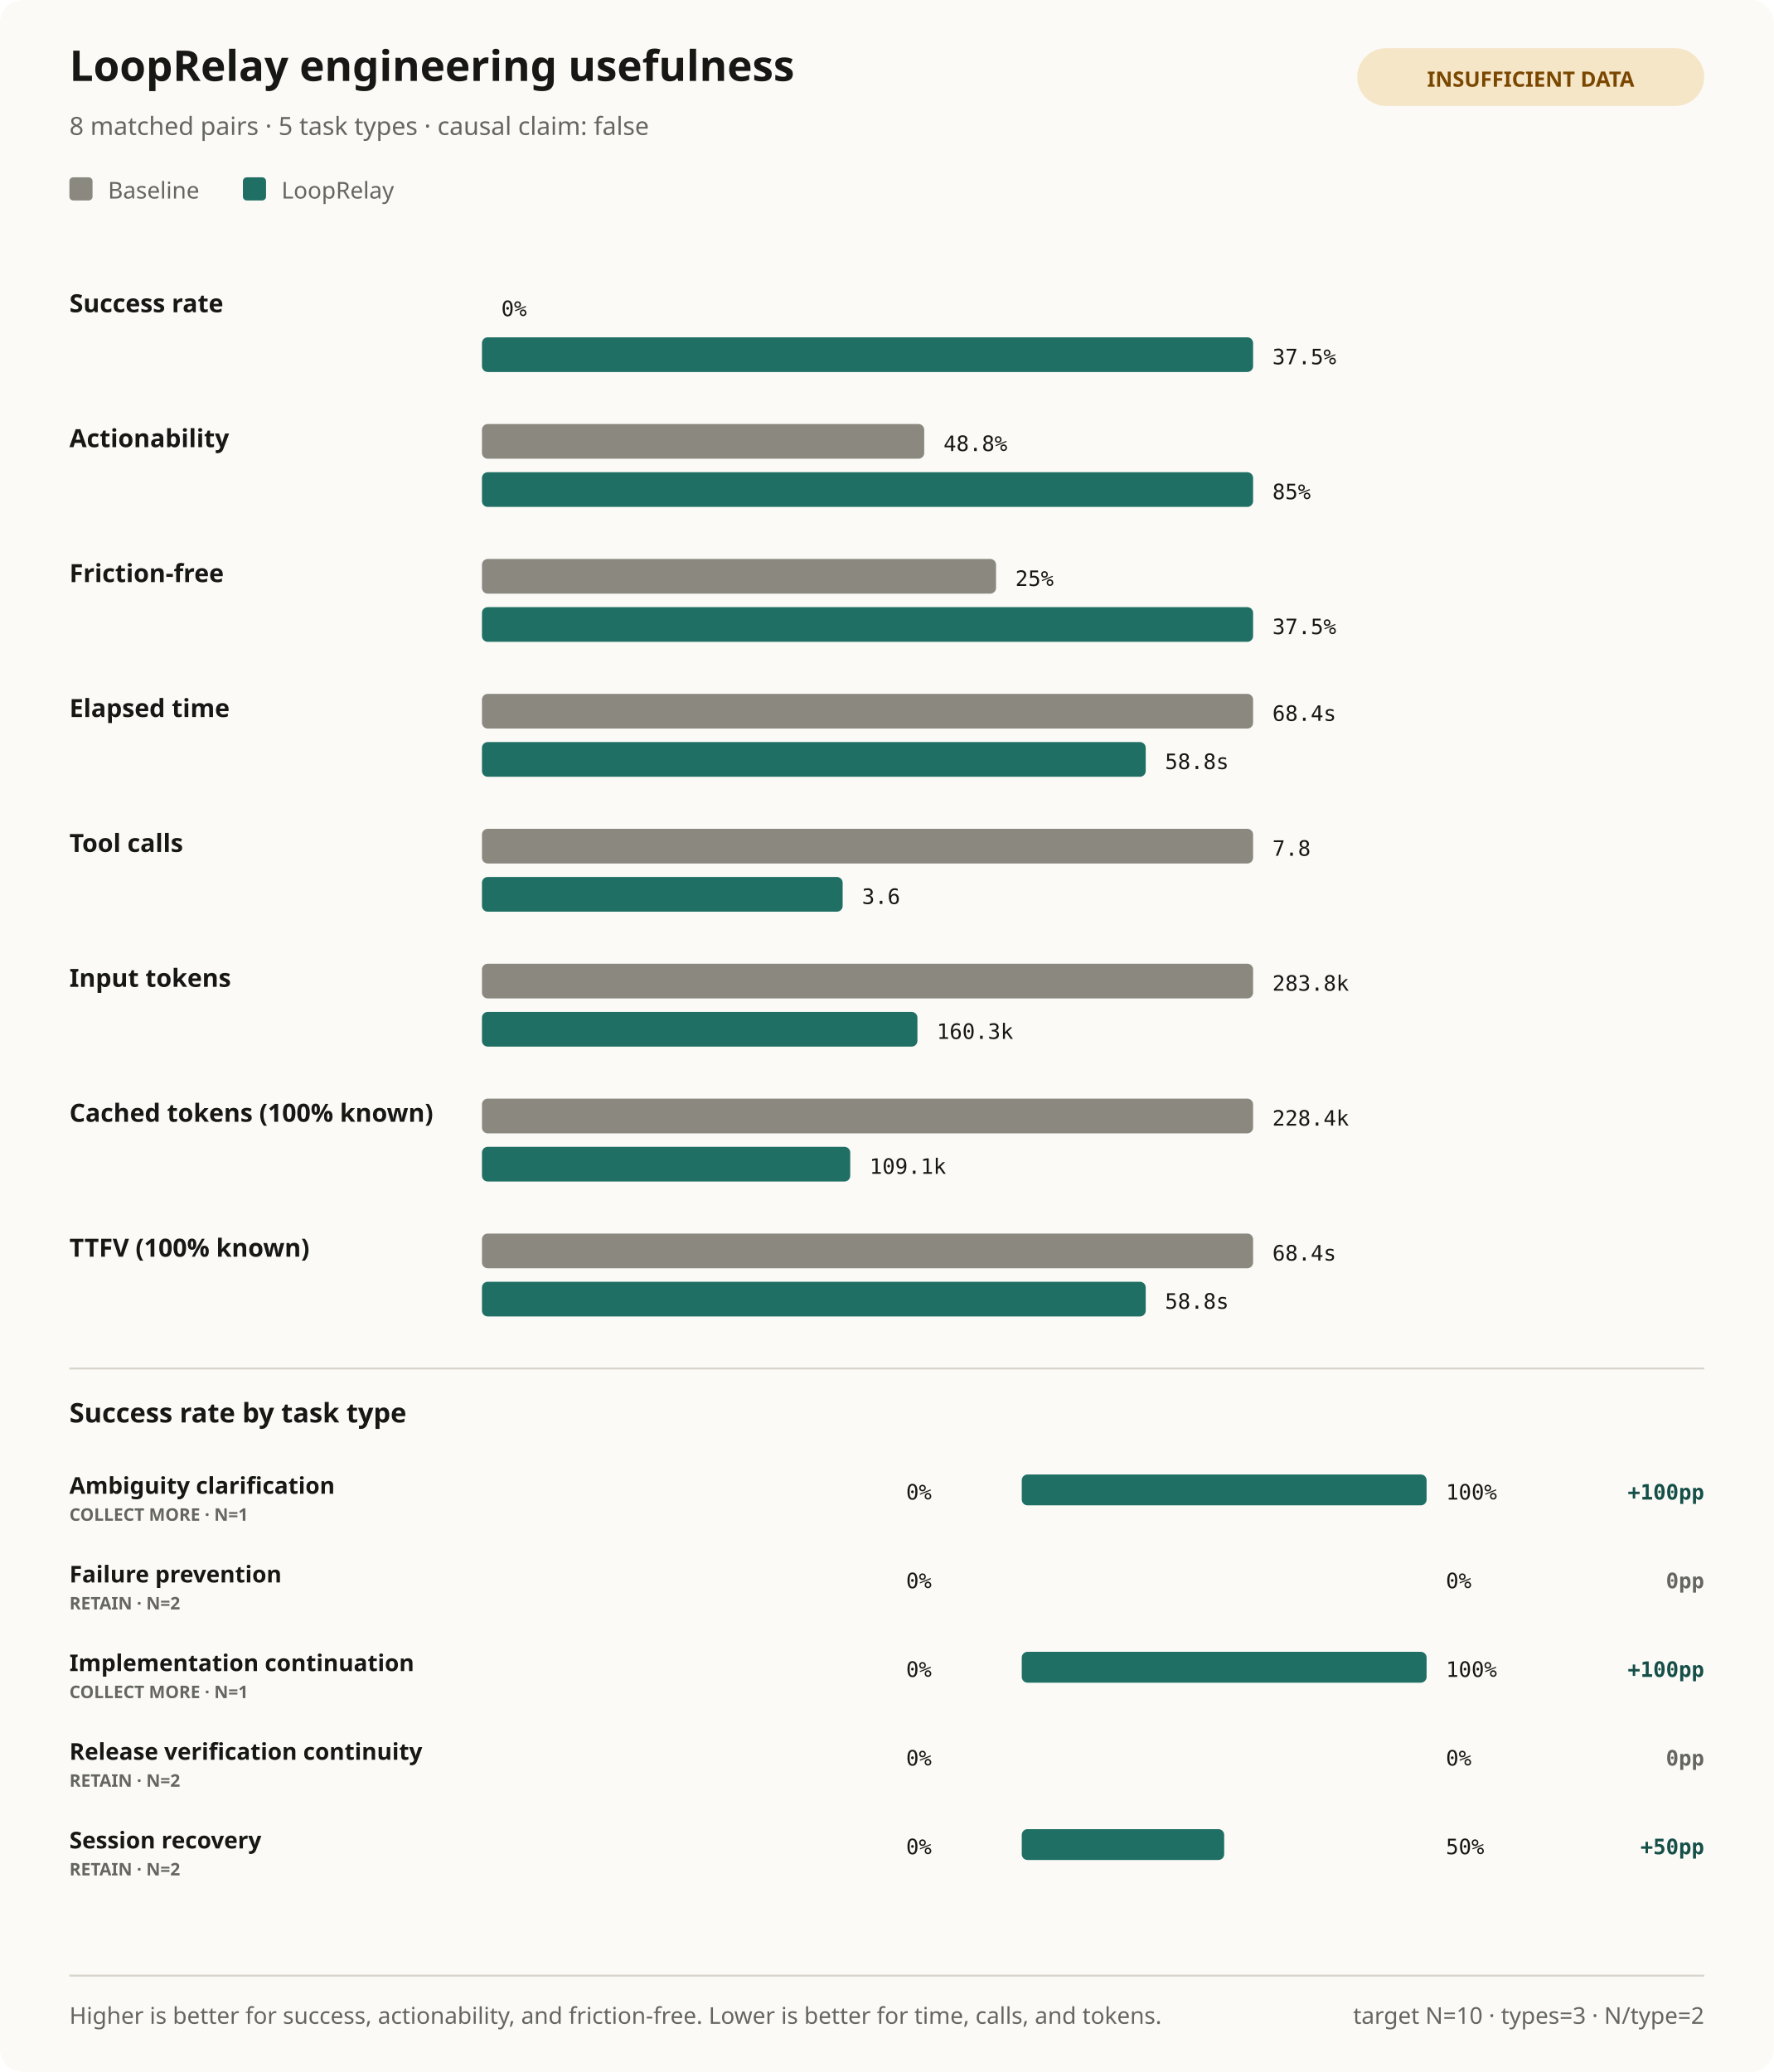
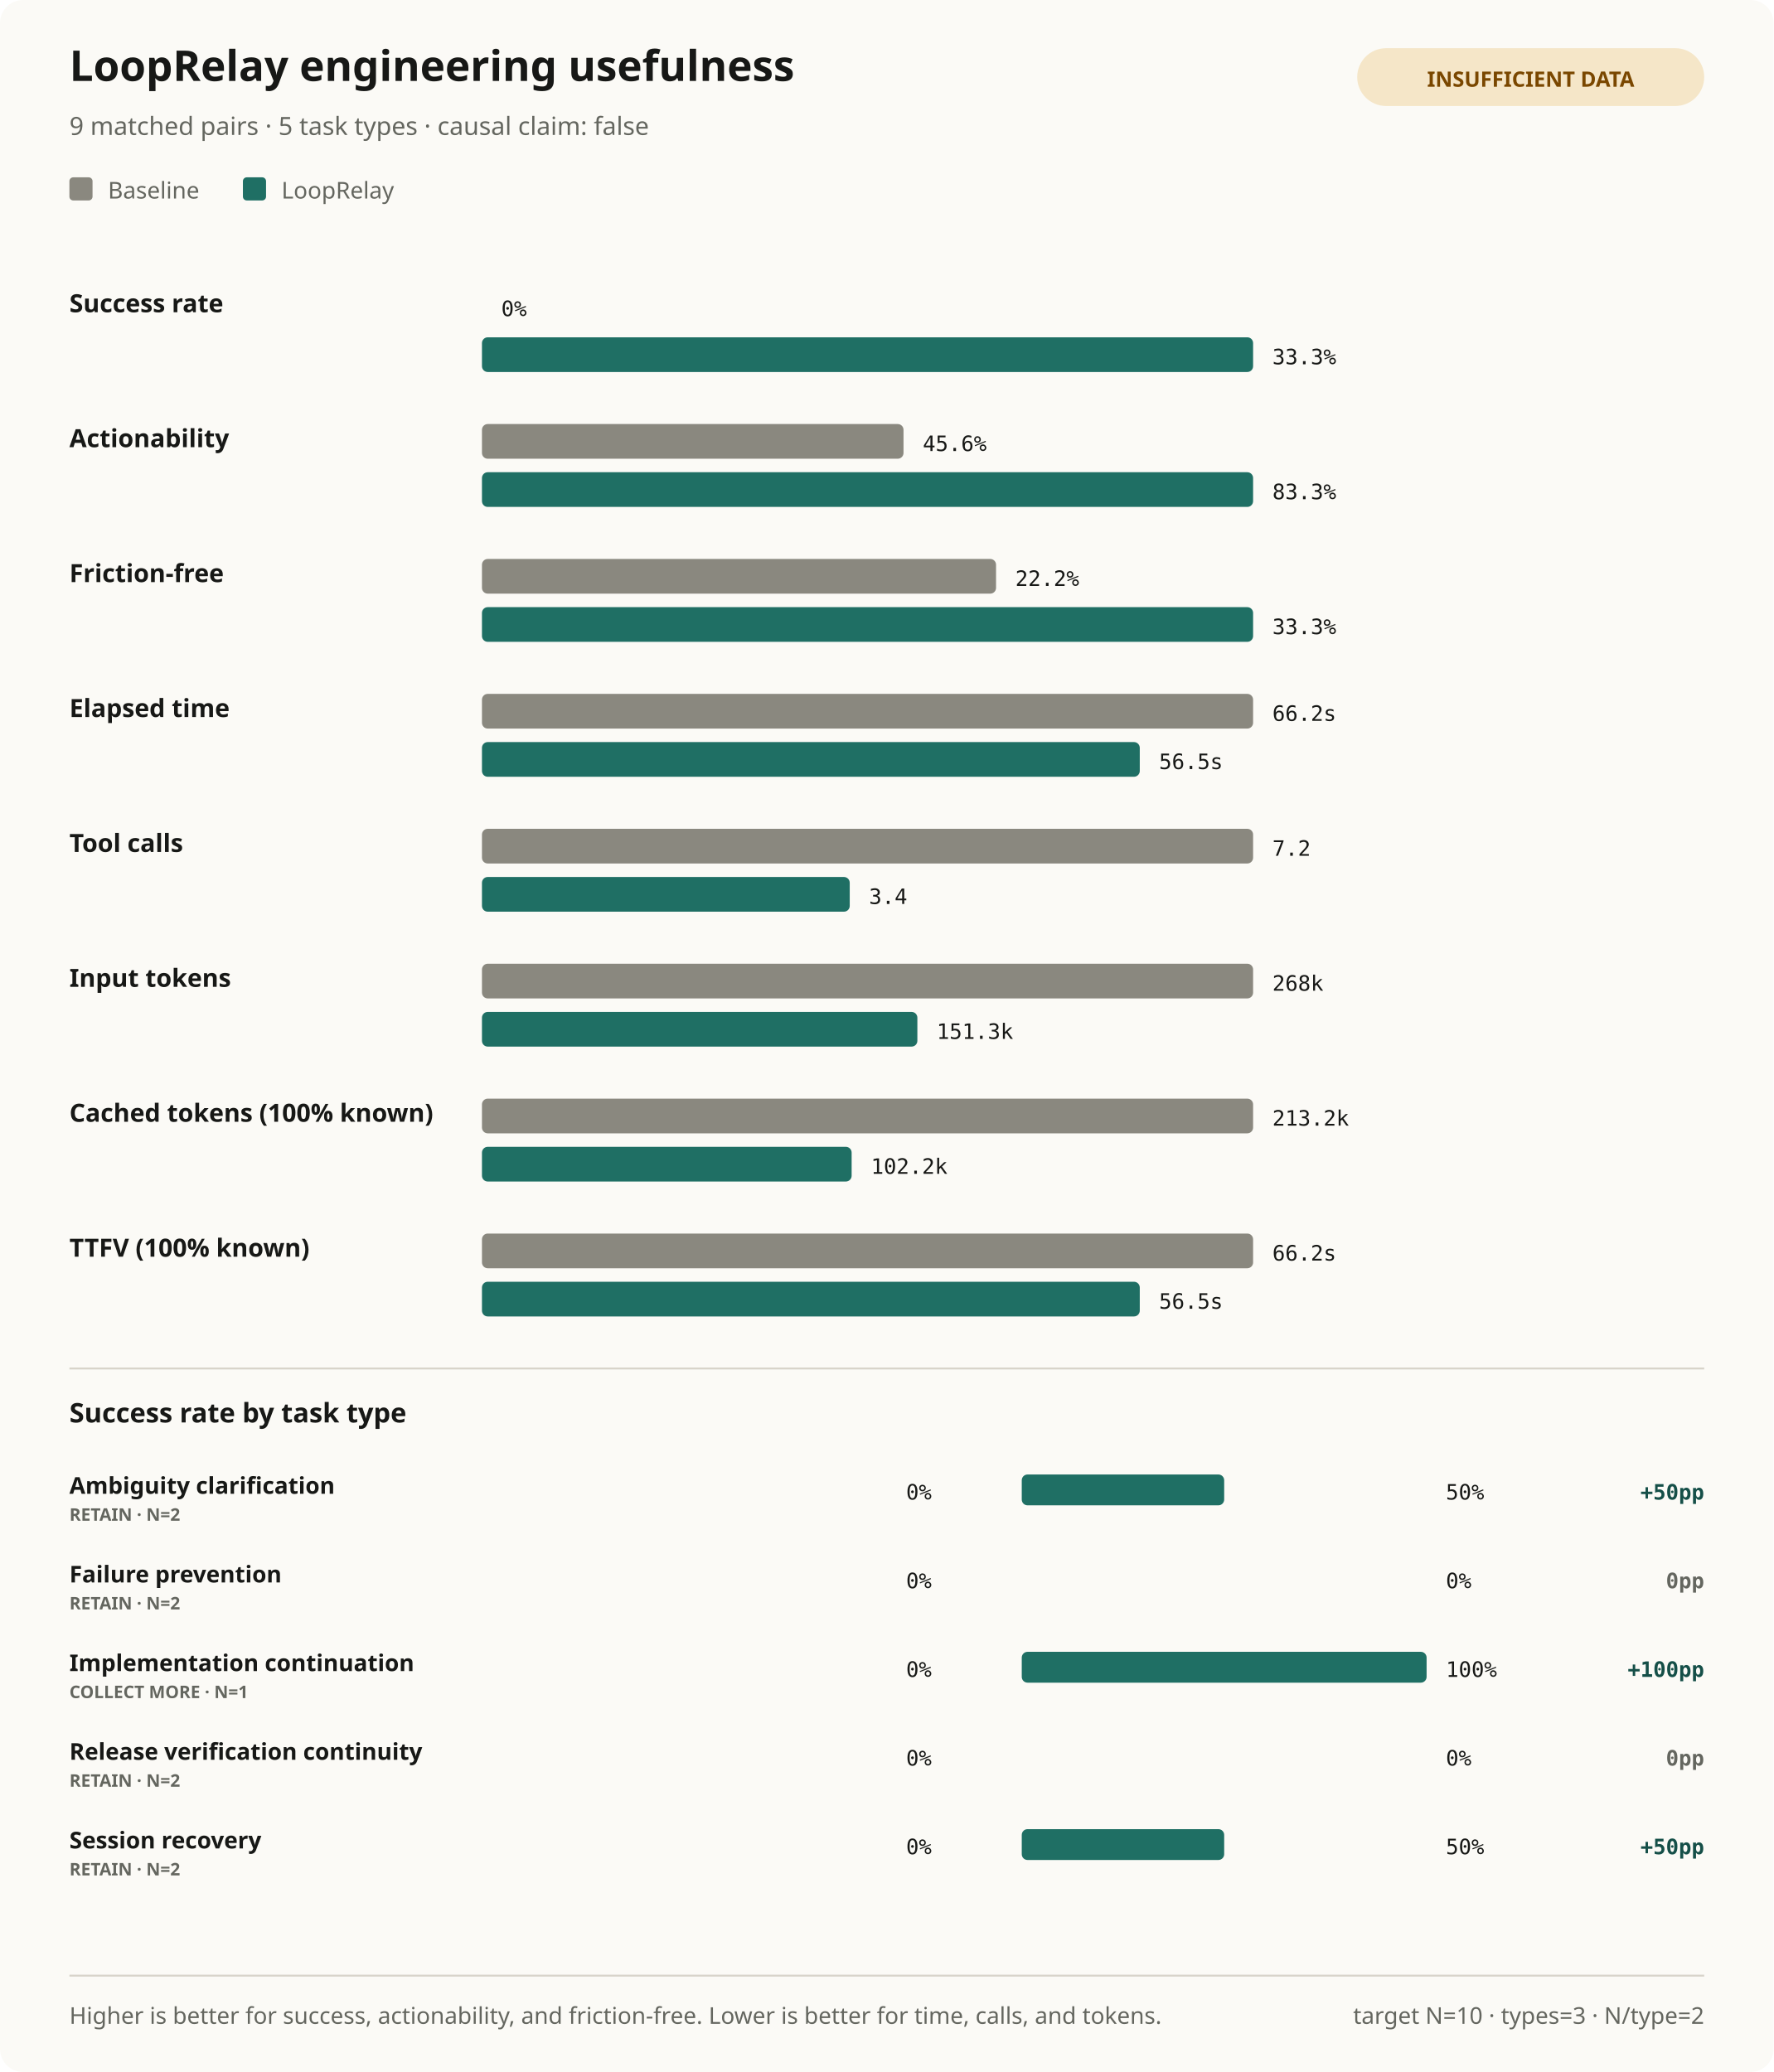
<svg xmlns="http://www.w3.org/2000/svg" width="920" height="1075" viewBox="0 0 920 1075" role="img" aria-labelledby="title desc">
  <rect width="920" height="1075" rx="12" fill="#fbfaf6" />
  <text x="36" y="42" font-family="system-ui,sans-serif" font-size="22" font-weight="700" fill="#171816">LoopRelay engineering usefulness</text>
-   <text x="36" y="70" font-family="system-ui,sans-serif" font-size="13" fill="#64665f">8 matched pairs · 5 task types · causal claim: false</text>
+   <text x="36" y="70" font-family="system-ui,sans-serif" font-size="13" fill="#64665f">9 matched pairs · 5 task types · causal claim: false</text>
  <rect x="704" y="25" width="180" height="30" rx="15" fill="#f5e6c8" />
  <text x="794" y="45" text-anchor="middle" font-family="system-ui,sans-serif" font-size="11" font-weight="700" fill="#7a4700">INSUFFICIENT DATA</text>
  <rect x="36" y="92" width="12" height="12" rx="2" fill="#8a887f" />
  <text x="56" y="103" font-family="system-ui,sans-serif" font-size="12" fill="#64665f">Baseline</text>
  <rect x="126" y="92" width="12" height="12" rx="2" fill="#1f6f64" />
  <text x="146" y="103" font-family="system-ui,sans-serif" font-size="12" fill="#64665f">LoopRelay</text>
  <text x="36" y="162" font-family="system-ui,sans-serif" font-size="13" font-weight="600" fill="#171816">Success rate</text>
  <rect x="250" y="150" width="0" height="18" rx="3" fill="#8a887f" />
  <text x="260" y="164" font-family="ui-monospace,monospace" font-size="11" fill="#171816">0%</text>
  <rect x="250" y="175" width="400" height="18" rx="3" fill="#1f6f64" />
-   <text x="660" y="189" font-family="ui-monospace,monospace" font-size="11" fill="#171816">37.5%</text>
+   <text x="660" y="189" font-family="ui-monospace,monospace" font-size="11" fill="#171816">33.3%</text>
  <text x="36" y="232" font-family="system-ui,sans-serif" font-size="13" font-weight="600" fill="#171816">Actionability</text>
-   <rect x="250" y="220" width="229.412" height="18" rx="3" fill="#8a887f" />
-   <text x="489.412" y="234" font-family="ui-monospace,monospace" font-size="11" fill="#171816">48.8%</text>
+   <rect x="250" y="220" width="218.667" height="18" rx="3" fill="#8a887f" />
+   <text x="478.667" y="234" font-family="ui-monospace,monospace" font-size="11" fill="#171816">45.6%</text>
  <rect x="250" y="245" width="400" height="18" rx="3" fill="#1f6f64" />
-   <text x="660" y="259" font-family="ui-monospace,monospace" font-size="11" fill="#171816">85%</text>
+   <text x="660" y="259" font-family="ui-monospace,monospace" font-size="11" fill="#171816">83.3%</text>
  <text x="36" y="302" font-family="system-ui,sans-serif" font-size="13" font-weight="600" fill="#171816">Friction-free</text>
  <rect x="250" y="290" width="266.667" height="18" rx="3" fill="#8a887f" />
-   <text x="526.667" y="304" font-family="ui-monospace,monospace" font-size="11" fill="#171816">25%</text>
+   <text x="526.667" y="304" font-family="ui-monospace,monospace" font-size="11" fill="#171816">22.2%</text>
  <rect x="250" y="315" width="400" height="18" rx="3" fill="#1f6f64" />
-   <text x="660" y="329" font-family="ui-monospace,monospace" font-size="11" fill="#171816">37.5%</text>
+   <text x="660" y="329" font-family="ui-monospace,monospace" font-size="11" fill="#171816">33.3%</text>
  <text x="36" y="372" font-family="system-ui,sans-serif" font-size="13" font-weight="600" fill="#171816">Elapsed time</text>
  <rect x="250" y="360" width="400" height="18" rx="3" fill="#8a887f" />
-   <text x="660" y="374" font-family="ui-monospace,monospace" font-size="11" fill="#171816">68.4s</text>
-   <rect x="250" y="385" width="344.304" height="18" rx="3" fill="#1f6f64" />
-   <text x="604.304" y="399" font-family="ui-monospace,monospace" font-size="11" fill="#171816">58.8s</text>
+   <text x="660" y="374" font-family="ui-monospace,monospace" font-size="11" fill="#171816">66.2s</text>
+   <rect x="250" y="385" width="341.218" height="18" rx="3" fill="#1f6f64" />
+   <text x="601.218" y="399" font-family="ui-monospace,monospace" font-size="11" fill="#171816">56.5s</text>
  <text x="36" y="442" font-family="system-ui,sans-serif" font-size="13" font-weight="600" fill="#171816">Tool calls</text>
  <rect x="250" y="430" width="400" height="18" rx="3" fill="#8a887f" />
-   <text x="660" y="444" font-family="ui-monospace,monospace" font-size="11" fill="#171816">7.8</text>
-   <rect x="250" y="455" width="187.097" height="18" rx="3" fill="#1f6f64" />
-   <text x="447.097" y="469" font-family="ui-monospace,monospace" font-size="11" fill="#171816">3.6</text>
+   <text x="660" y="444" font-family="ui-monospace,monospace" font-size="11" fill="#171816">7.2</text>
+   <rect x="250" y="455" width="190.769" height="18" rx="3" fill="#1f6f64" />
+   <text x="450.769" y="469" font-family="ui-monospace,monospace" font-size="11" fill="#171816">3.4</text>
  <text x="36" y="512" font-family="system-ui,sans-serif" font-size="13" font-weight="600" fill="#171816">Input tokens</text>
  <rect x="250" y="500" width="400" height="18" rx="3" fill="#8a887f" />
-   <text x="660" y="514" font-family="ui-monospace,monospace" font-size="11" fill="#171816">283.8k</text>
-   <rect x="250" y="525" width="225.886" height="18" rx="3" fill="#1f6f64" />
-   <text x="485.886" y="539" font-family="ui-monospace,monospace" font-size="11" fill="#171816">160.3k</text>
+   <text x="660" y="514" font-family="ui-monospace,monospace" font-size="11" fill="#171816">268k</text>
+   <rect x="250" y="525" width="225.853" height="18" rx="3" fill="#1f6f64" />
+   <text x="485.853" y="539" font-family="ui-monospace,monospace" font-size="11" fill="#171816">151.3k</text>
  <text x="36" y="582" font-family="system-ui,sans-serif" font-size="13" font-weight="600" fill="#171816">Cached tokens (100% known)</text>
  <rect x="250" y="570" width="400" height="18" rx="3" fill="#8a887f" />
-   <text x="660" y="584" font-family="ui-monospace,monospace" font-size="11" fill="#171816">228.4k</text>
-   <rect x="250" y="595" width="191.031" height="18" rx="3" fill="#1f6f64" />
-   <text x="451.031" y="609" font-family="ui-monospace,monospace" font-size="11" fill="#171816">109.1k</text>
+   <text x="660" y="584" font-family="ui-monospace,monospace" font-size="11" fill="#171816">213.2k</text>
+   <rect x="250" y="595" width="191.757" height="18" rx="3" fill="#1f6f64" />
+   <text x="451.757" y="609" font-family="ui-monospace,monospace" font-size="11" fill="#171816">102.2k</text>
  <text x="36" y="652" font-family="system-ui,sans-serif" font-size="13" font-weight="600" fill="#171816">TTFV (100% known)</text>
  <rect x="250" y="640" width="400" height="18" rx="3" fill="#8a887f" />
-   <text x="660" y="654" font-family="ui-monospace,monospace" font-size="11" fill="#171816">68.4s</text>
-   <rect x="250" y="665" width="344.304" height="18" rx="3" fill="#1f6f64" />
-   <text x="604.304" y="679" font-family="ui-monospace,monospace" font-size="11" fill="#171816">58.8s</text>
+   <text x="660" y="654" font-family="ui-monospace,monospace" font-size="11" fill="#171816">66.2s</text>
+   <rect x="250" y="665" width="341.218" height="18" rx="3" fill="#1f6f64" />
+   <text x="601.218" y="679" font-family="ui-monospace,monospace" font-size="11" fill="#171816">56.5s</text>
  <line x1="36" y1="710" x2="884" y2="710" stroke="#d8d4ca" />
  <text x="36" y="738" font-family="system-ui,sans-serif" font-size="14" font-weight="700" fill="#171816">Success rate by task type</text>
  <text x="36" y="775" font-family="system-ui,sans-serif" font-size="12" font-weight="600" fill="#171816">Ambiguity clarification</text>
-   <text x="36" y="789" font-family="system-ui,sans-serif" font-size="9" font-weight="700" fill="#64665f">COLLECT MORE · N=1</text>
+   <text x="36" y="789" font-family="system-ui,sans-serif" font-size="9" font-weight="700" fill="#64665f">RETAIN · N=2</text>
  <rect x="250" y="765" width="0" height="16" rx="3" fill="#8a887f" />
  <text x="470" y="778" font-family="ui-monospace,monospace" font-size="11" fill="#171816">0%</text>
-   <rect x="530" y="765" width="210" height="16" rx="3" fill="#1f6f64" />
-   <text x="750" y="778" font-family="ui-monospace,monospace" font-size="11" fill="#171816">100%</text>
-   <text x="884" y="778" text-anchor="end" font-family="ui-monospace,monospace" font-size="11" font-weight="700" fill="#154f48">+100pp</text>
+   <rect x="530" y="765" width="105" height="16" rx="3" fill="#1f6f64" />
+   <text x="750" y="778" font-family="ui-monospace,monospace" font-size="11" fill="#171816">50%</text>
+   <text x="884" y="778" text-anchor="end" font-family="ui-monospace,monospace" font-size="11" font-weight="700" fill="#154f48">+50pp</text>
  <text x="36" y="821" font-family="system-ui,sans-serif" font-size="12" font-weight="600" fill="#171816">Failure prevention</text>
  <text x="36" y="835" font-family="system-ui,sans-serif" font-size="9" font-weight="700" fill="#64665f">RETAIN · N=2</text>
  <rect x="250" y="811" width="0" height="16" rx="3" fill="#8a887f" />
  <text x="470" y="824" font-family="ui-monospace,monospace" font-size="11" fill="#171816">0%</text>
  <rect x="530" y="811" width="0" height="16" rx="3" fill="#1f6f64" />
  <text x="750" y="824" font-family="ui-monospace,monospace" font-size="11" fill="#171816">0%</text>
  <text x="884" y="824" text-anchor="end" font-family="ui-monospace,monospace" font-size="11" font-weight="700" fill="#64665f">0pp</text>
  <text x="36" y="867" font-family="system-ui,sans-serif" font-size="12" font-weight="600" fill="#171816">Implementation continuation</text>
  <text x="36" y="881" font-family="system-ui,sans-serif" font-size="9" font-weight="700" fill="#64665f">COLLECT MORE · N=1</text>
  <rect x="250" y="857" width="0" height="16" rx="3" fill="#8a887f" />
  <text x="470" y="870" font-family="ui-monospace,monospace" font-size="11" fill="#171816">0%</text>
  <rect x="530" y="857" width="210" height="16" rx="3" fill="#1f6f64" />
  <text x="750" y="870" font-family="ui-monospace,monospace" font-size="11" fill="#171816">100%</text>
  <text x="884" y="870" text-anchor="end" font-family="ui-monospace,monospace" font-size="11" font-weight="700" fill="#154f48">+100pp</text>
  <text x="36" y="913" font-family="system-ui,sans-serif" font-size="12" font-weight="600" fill="#171816">Release verification continuity</text>
  <text x="36" y="927" font-family="system-ui,sans-serif" font-size="9" font-weight="700" fill="#64665f">RETAIN · N=2</text>
  <rect x="250" y="903" width="0" height="16" rx="3" fill="#8a887f" />
  <text x="470" y="916" font-family="ui-monospace,monospace" font-size="11" fill="#171816">0%</text>
  <rect x="530" y="903" width="0" height="16" rx="3" fill="#1f6f64" />
  <text x="750" y="916" font-family="ui-monospace,monospace" font-size="11" fill="#171816">0%</text>
  <text x="884" y="916" text-anchor="end" font-family="ui-monospace,monospace" font-size="11" font-weight="700" fill="#64665f">0pp</text>
  <text x="36" y="959" font-family="system-ui,sans-serif" font-size="12" font-weight="600" fill="#171816">Session recovery</text>
  <text x="36" y="973" font-family="system-ui,sans-serif" font-size="9" font-weight="700" fill="#64665f">RETAIN · N=2</text>
  <rect x="250" y="949" width="0" height="16" rx="3" fill="#8a887f" />
  <text x="470" y="962" font-family="ui-monospace,monospace" font-size="11" fill="#171816">0%</text>
  <rect x="530" y="949" width="105" height="16" rx="3" fill="#1f6f64" />
  <text x="750" y="962" font-family="ui-monospace,monospace" font-size="11" fill="#171816">50%</text>
  <text x="884" y="962" text-anchor="end" font-family="ui-monospace,monospace" font-size="11" font-weight="700" fill="#154f48">+50pp</text>
  <line x1="36" y1="1025" x2="884" y2="1025" stroke="#d8d4ca" />
  <text x="36" y="1050" font-family="system-ui,sans-serif" font-size="12" fill="#64665f">Higher is better for success, actionability, and friction-free. Lower is better for time, calls, and tokens.</text>
  <text x="884" y="1050" text-anchor="end" font-family="system-ui,sans-serif" font-size="12" fill="#64665f">target N=10 · types=3 · N/type=2</text>
</svg>
